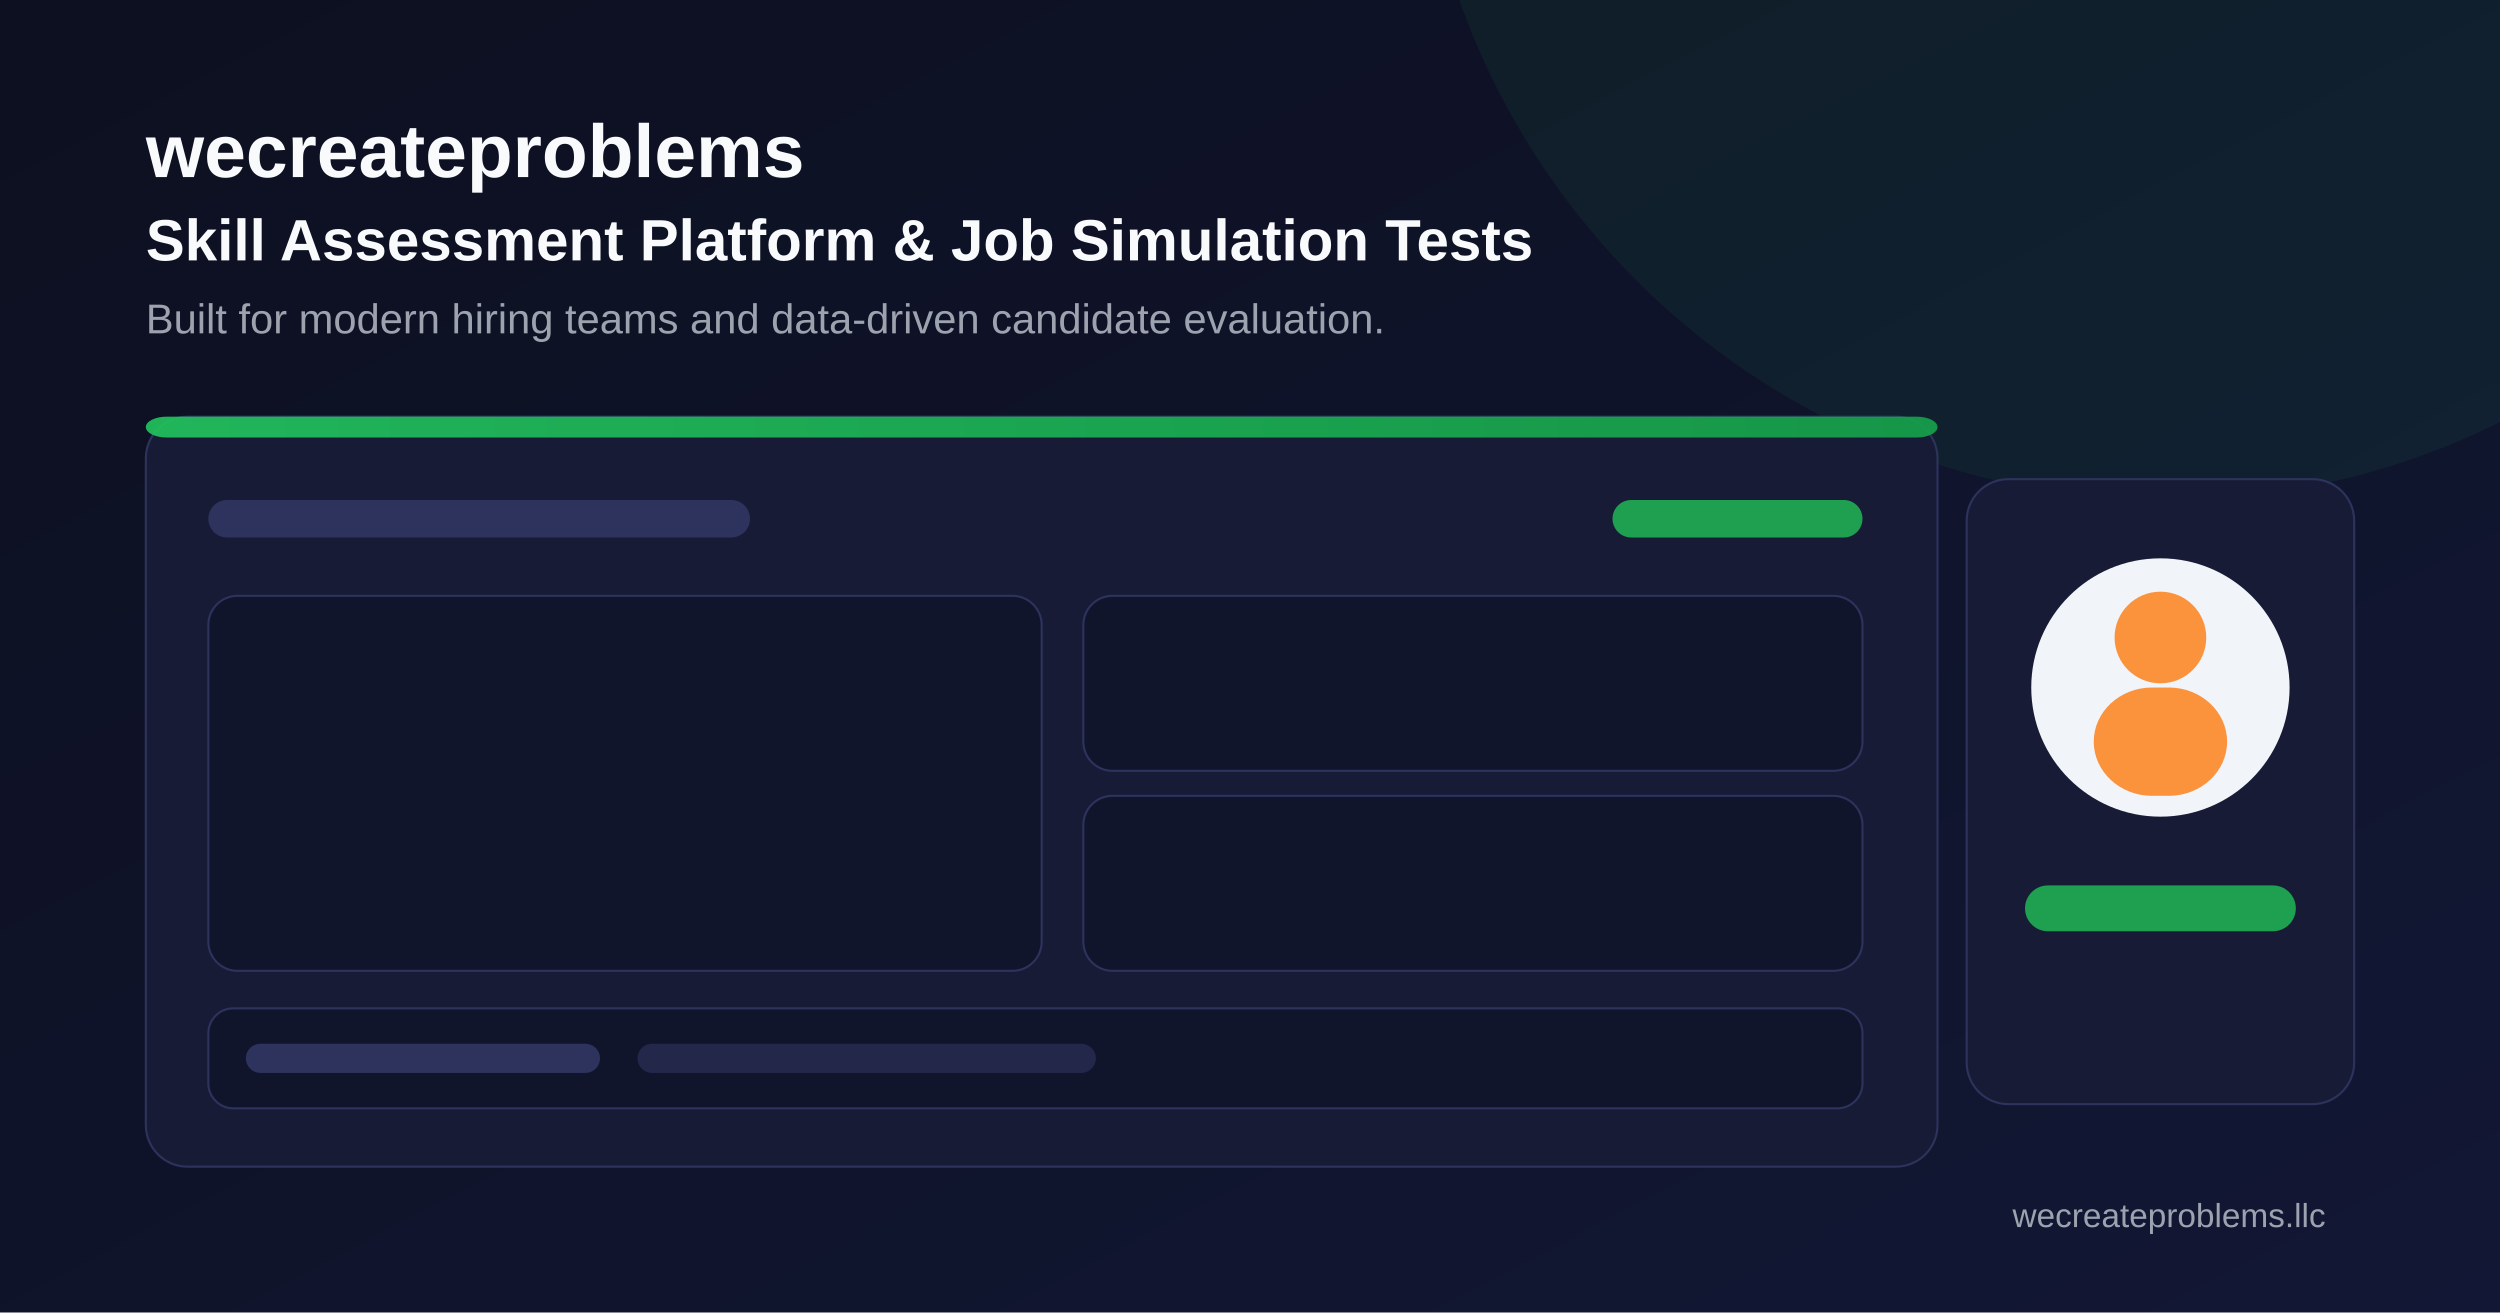
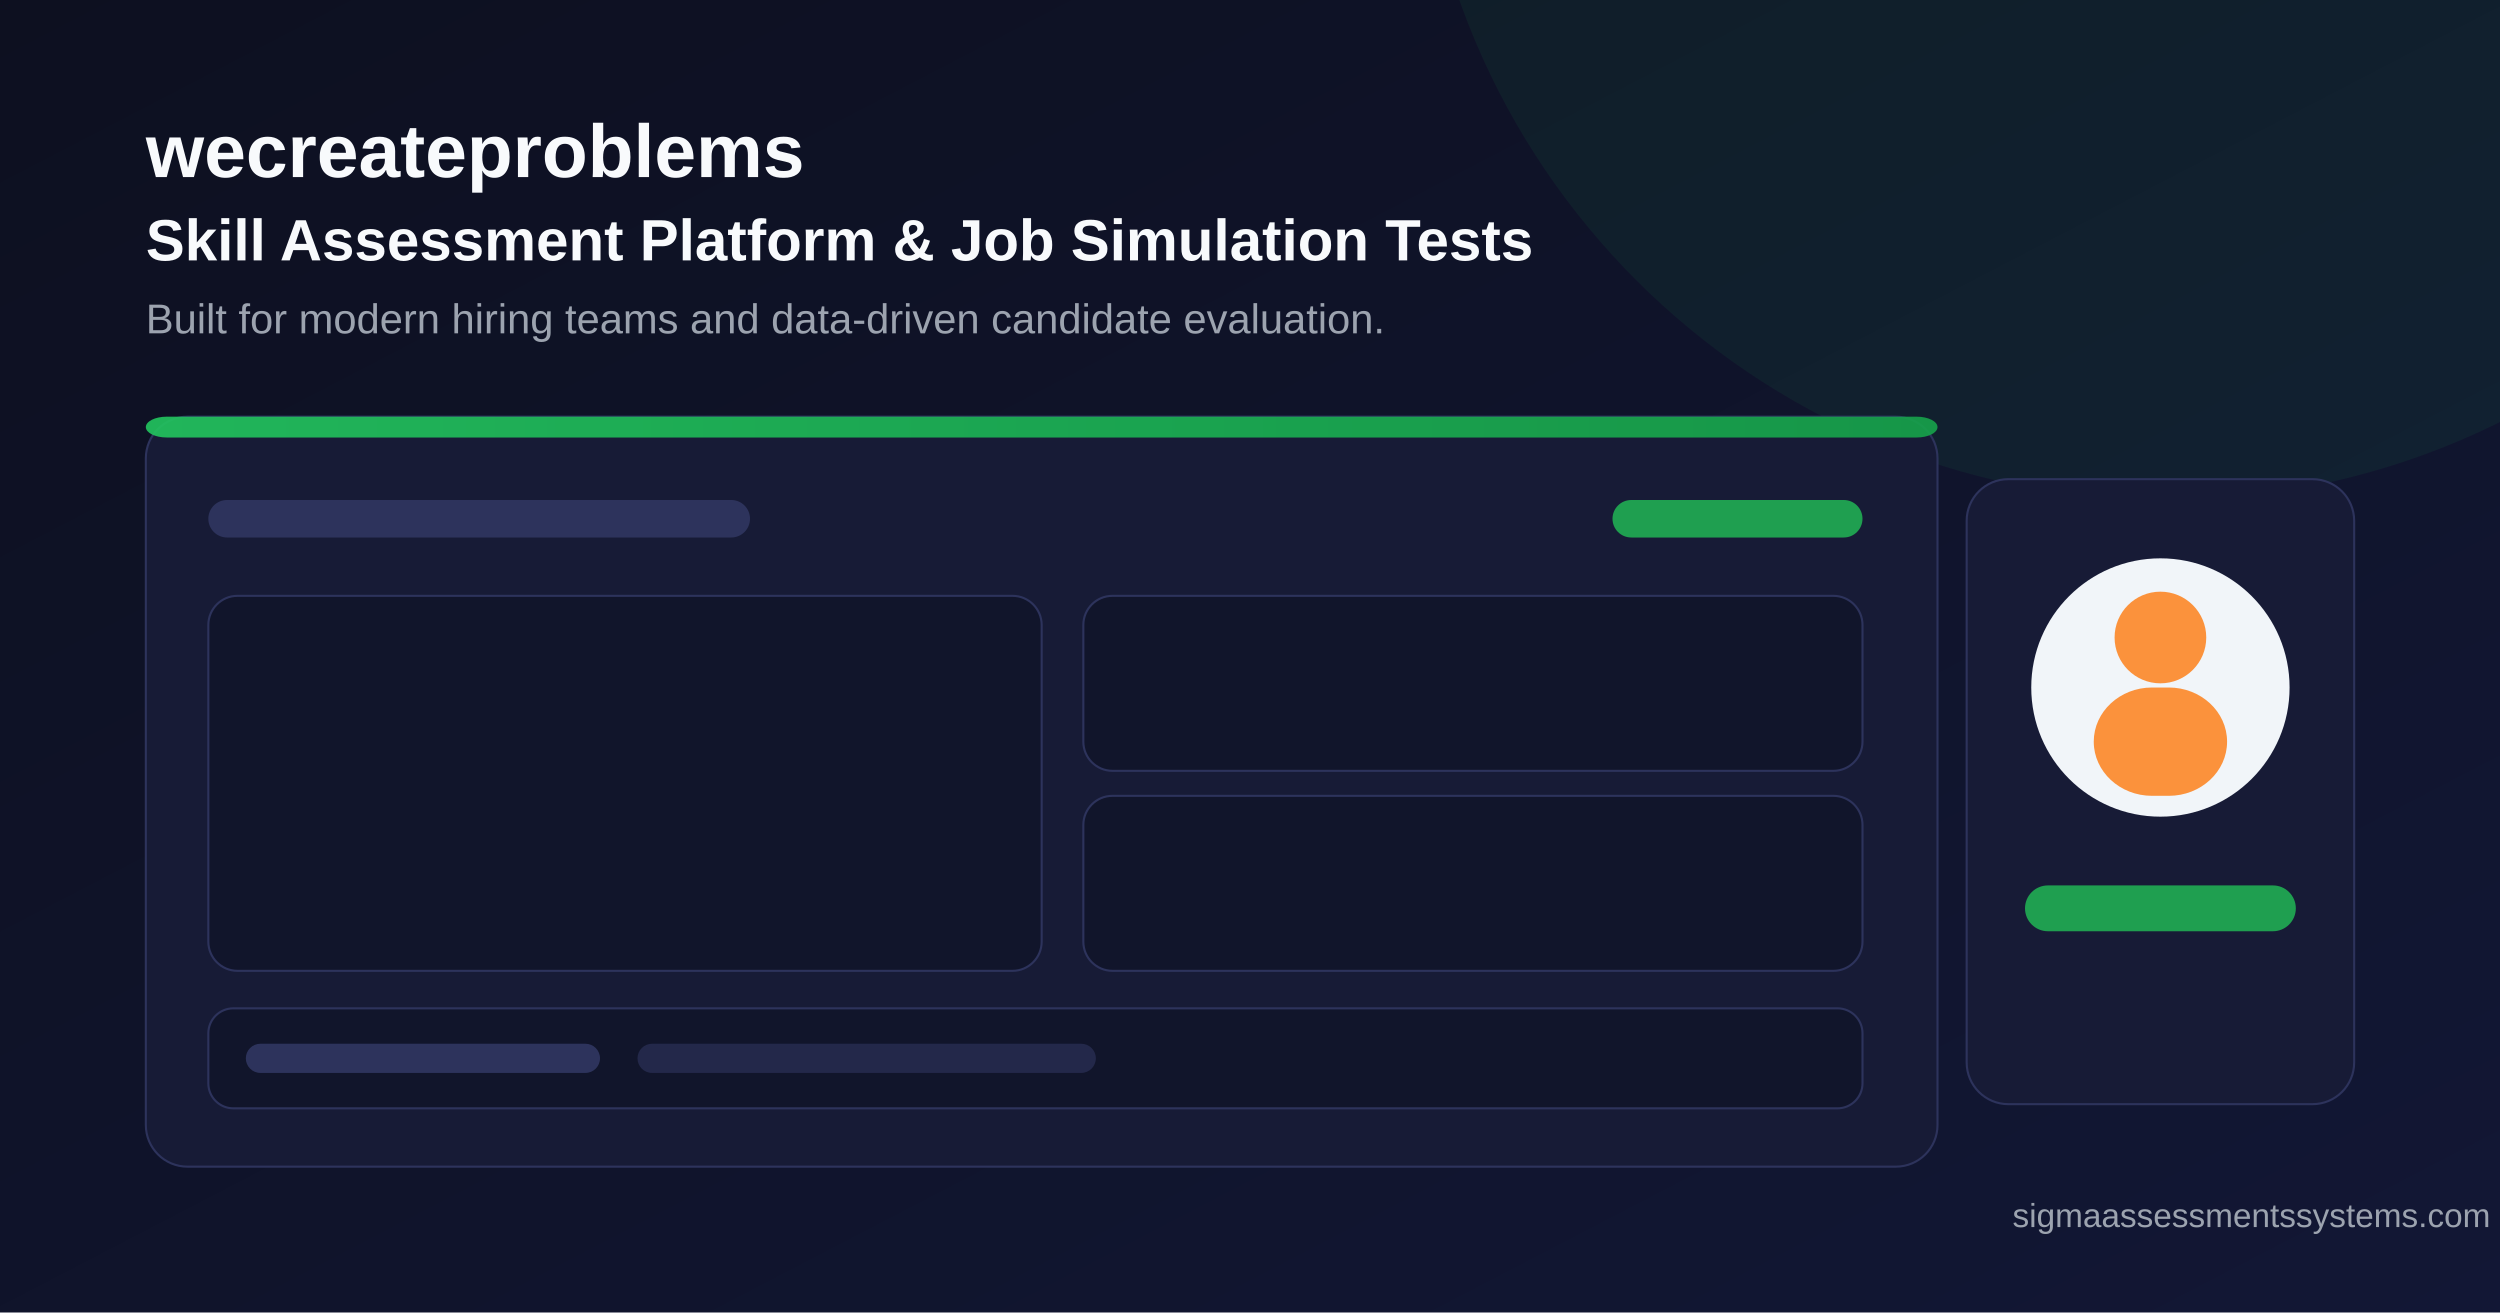
<svg xmlns="http://www.w3.org/2000/svg" width="1200" height="630" viewBox="0 0 1200 630" role="img" aria-label="wecreateproblems dashboard preview">
  <defs>
    <linearGradient id="bg" x1="0" y1="0" x2="1" y2="1">
      <stop offset="0%" stop-color="#0d1020" />
      <stop offset="100%" stop-color="#121735" />
    </linearGradient>
    <linearGradient id="accent" x1="0" y1="0" x2="1" y2="0">
      <stop offset="0%" stop-color="#22c55e" />
      <stop offset="100%" stop-color="#16a34a" />
    </linearGradient>
  </defs>
  <rect width="1200" height="630" fill="url(#bg)" />
  <circle cx="1040" cy="-120" r="360" fill="#22c55e" opacity="0.07" />
  <text x="70" y="85" font-family="DM Sans, Segoe UI, Arial, sans-serif" font-size="36" font-weight="700" fill="#f8fafc">wecreateproblems</text>
  <text x="70" y="125" font-family="DM Sans, Segoe UI, Arial, sans-serif" font-size="28" font-weight="700" fill="#f8fafc">Skill Assessment Platform &amp; Job Simulation Tests</text>
  <text x="70" y="160" font-family="DM Sans, Segoe UI, Arial, sans-serif" font-size="20" fill="#9ca3af">Built for modern hiring teams and data-driven candidate evaluation.</text>
  <rect x="70" y="200" width="860" height="360" rx="20" fill="#171b36" stroke="#2d335c" />
  <rect x="70" y="200" width="860" height="10" rx="10" fill="url(#accent)" opacity="0.9" />
  <rect x="100" y="240" width="260" height="18" rx="9" fill="#2d335c" />
  <rect x="774" y="240" width="120" height="18" rx="9" fill="#1f9f50" />
  <rect x="100" y="286" width="400" height="180" rx="14" fill="#11152b" stroke="#2d335c" />
  <rect x="520" y="286" width="374" height="84" rx="14" fill="#11152b" stroke="#2d335c" />
  <rect x="520" y="382" width="374" height="84" rx="14" fill="#11152b" stroke="#2d335c" />
  <rect x="100" y="484" width="794" height="48" rx="12" fill="#11152b" stroke="#2d335c" />
  <rect x="118" y="501" width="170" height="14" rx="7" fill="#2d335c" />
  <rect x="306" y="501" width="220" height="14" rx="7" fill="#23284a" />
  <rect x="944" y="230" width="186" height="300" rx="20" fill="#171b36" stroke="#2d335c" />
  <circle cx="1037" cy="330" r="62" fill="#f1f5f9" />
  <circle cx="1037" cy="306" r="22" fill="#fb923c" />
  <rect x="1005" y="330" width="64" height="52" rx="28" fill="#fb923c" />
  <rect x="972" y="425" width="130" height="22" rx="11" fill="#1f9f50" />
-   <text x="966" y="589" font-family="DM Sans, Segoe UI, Arial, sans-serif" font-size="16" fill="#9ca3af">wecreateproblems.llc</text>
+   <text x="966" y="589" font-family="DM Sans, Segoe UI, Arial, sans-serif" font-size="16" fill="#9ca3af">sigmaassessmentssystems.com</text>
</svg>
